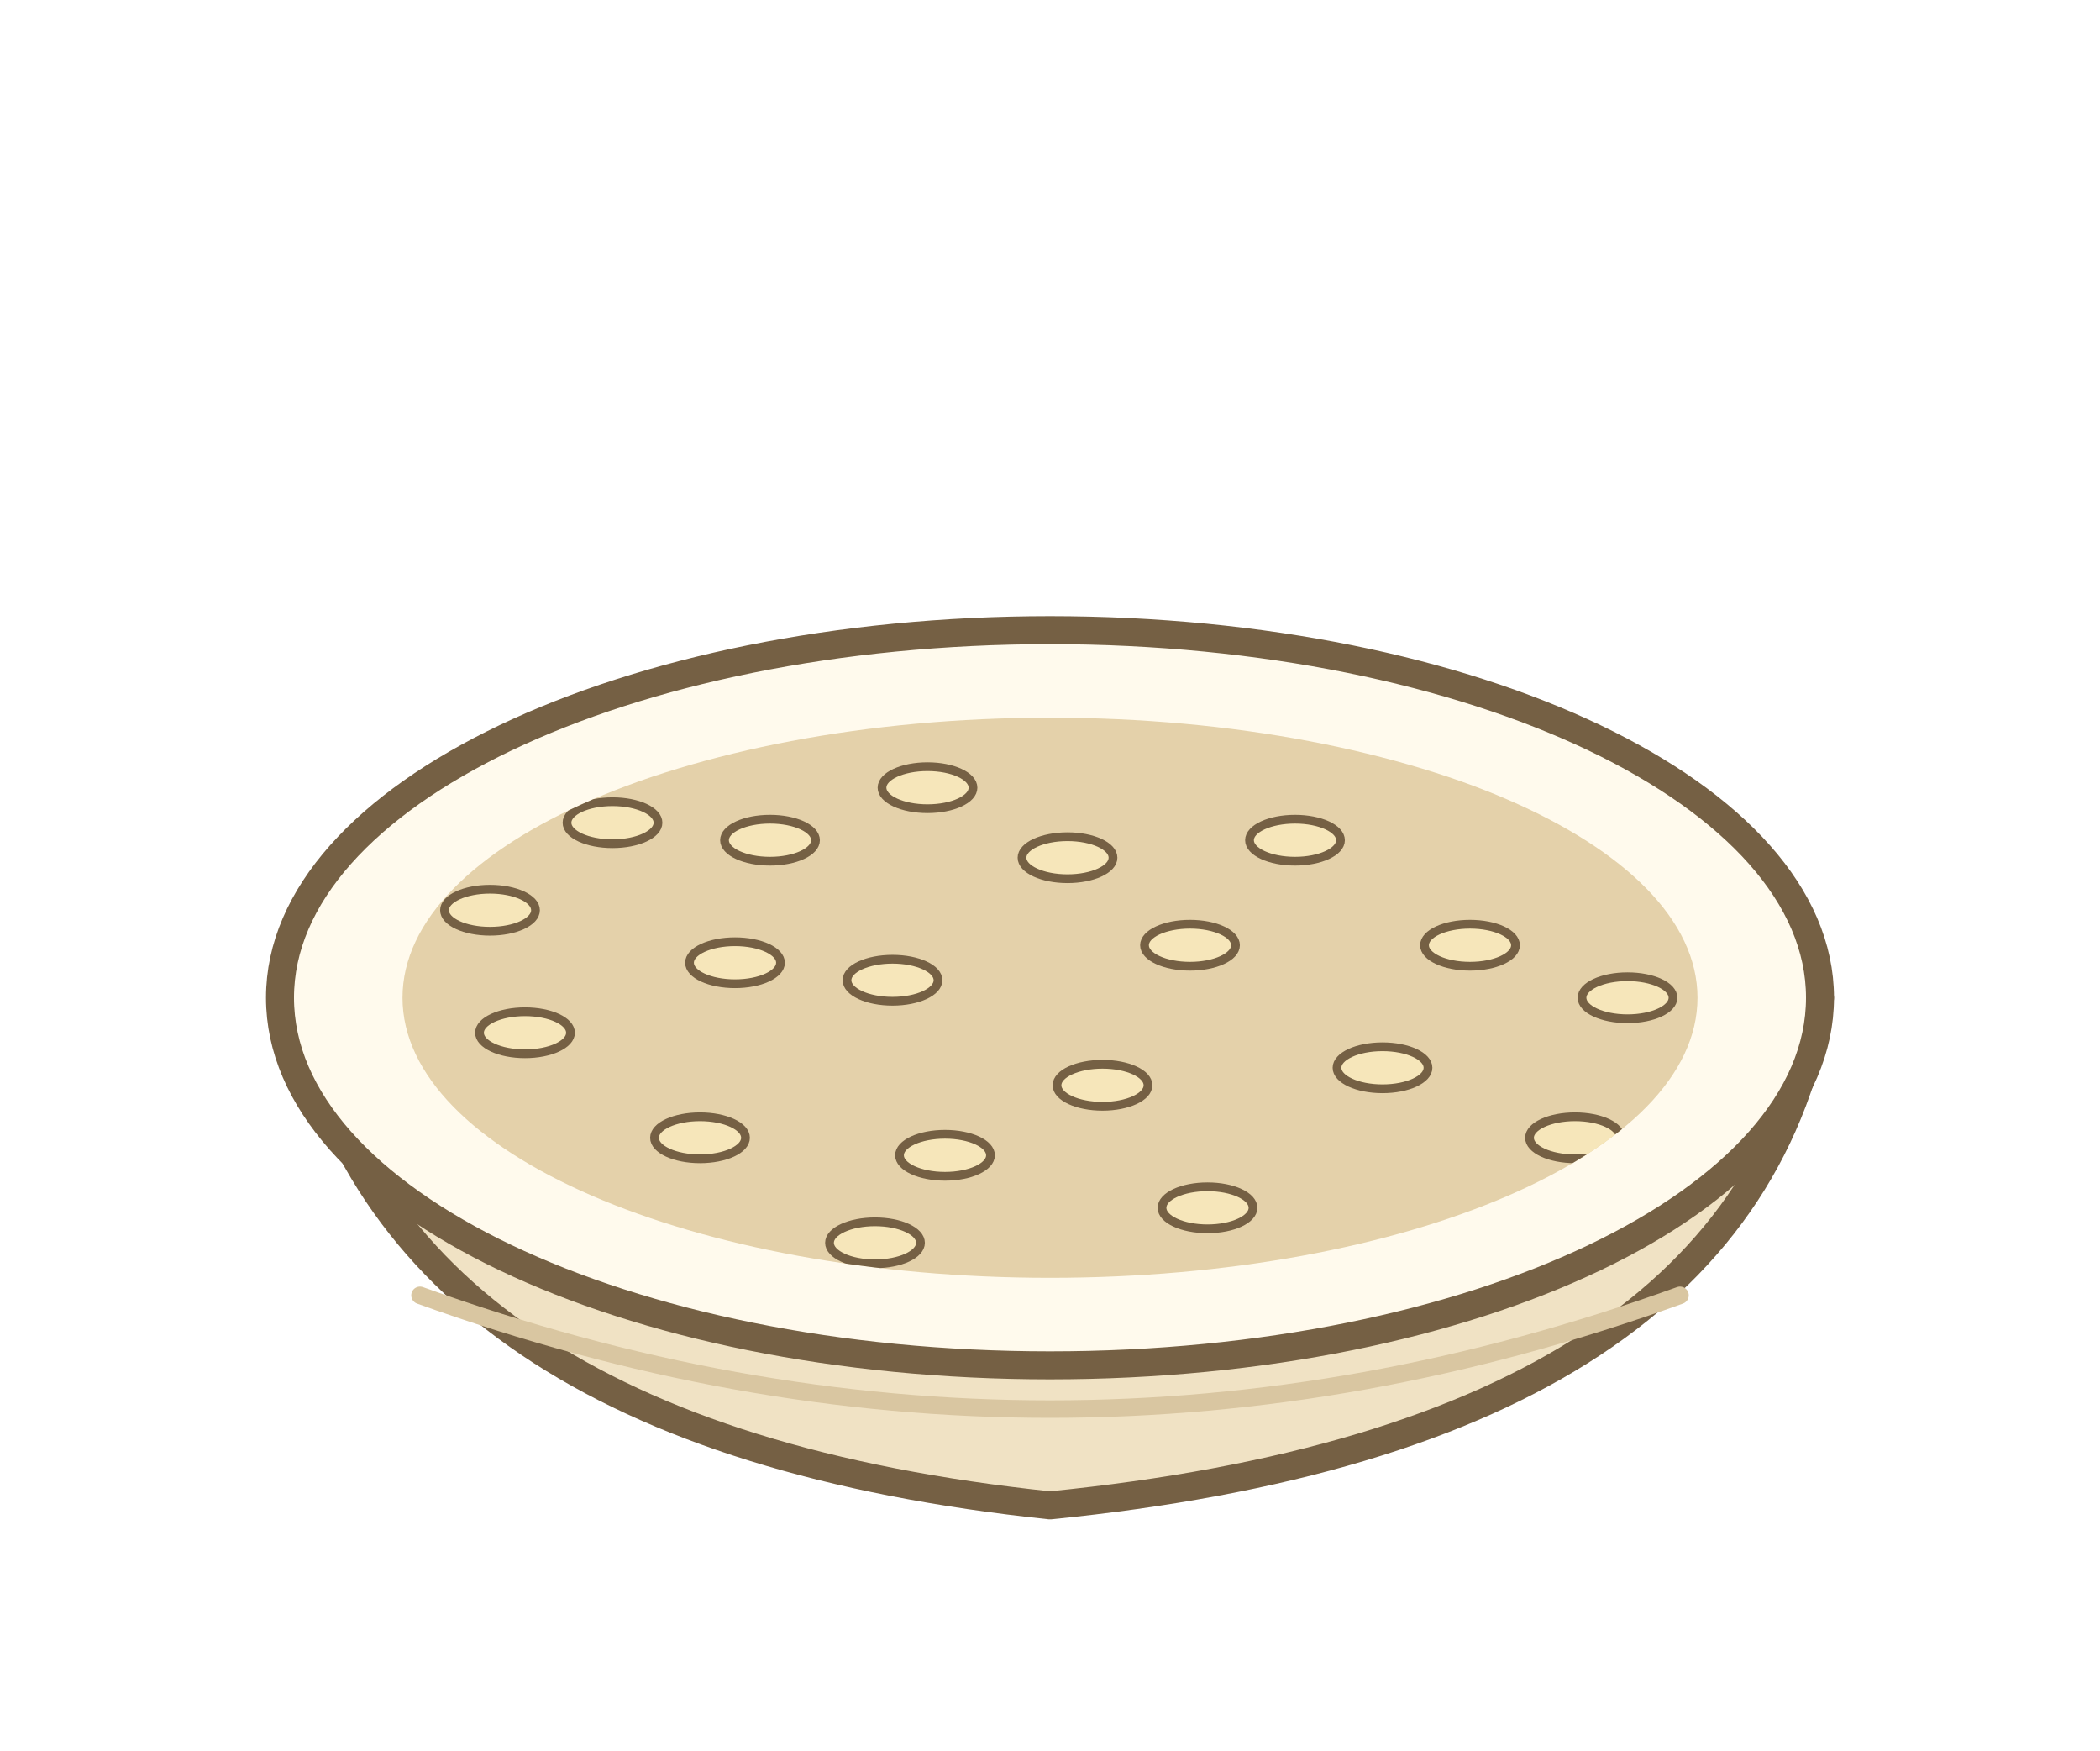
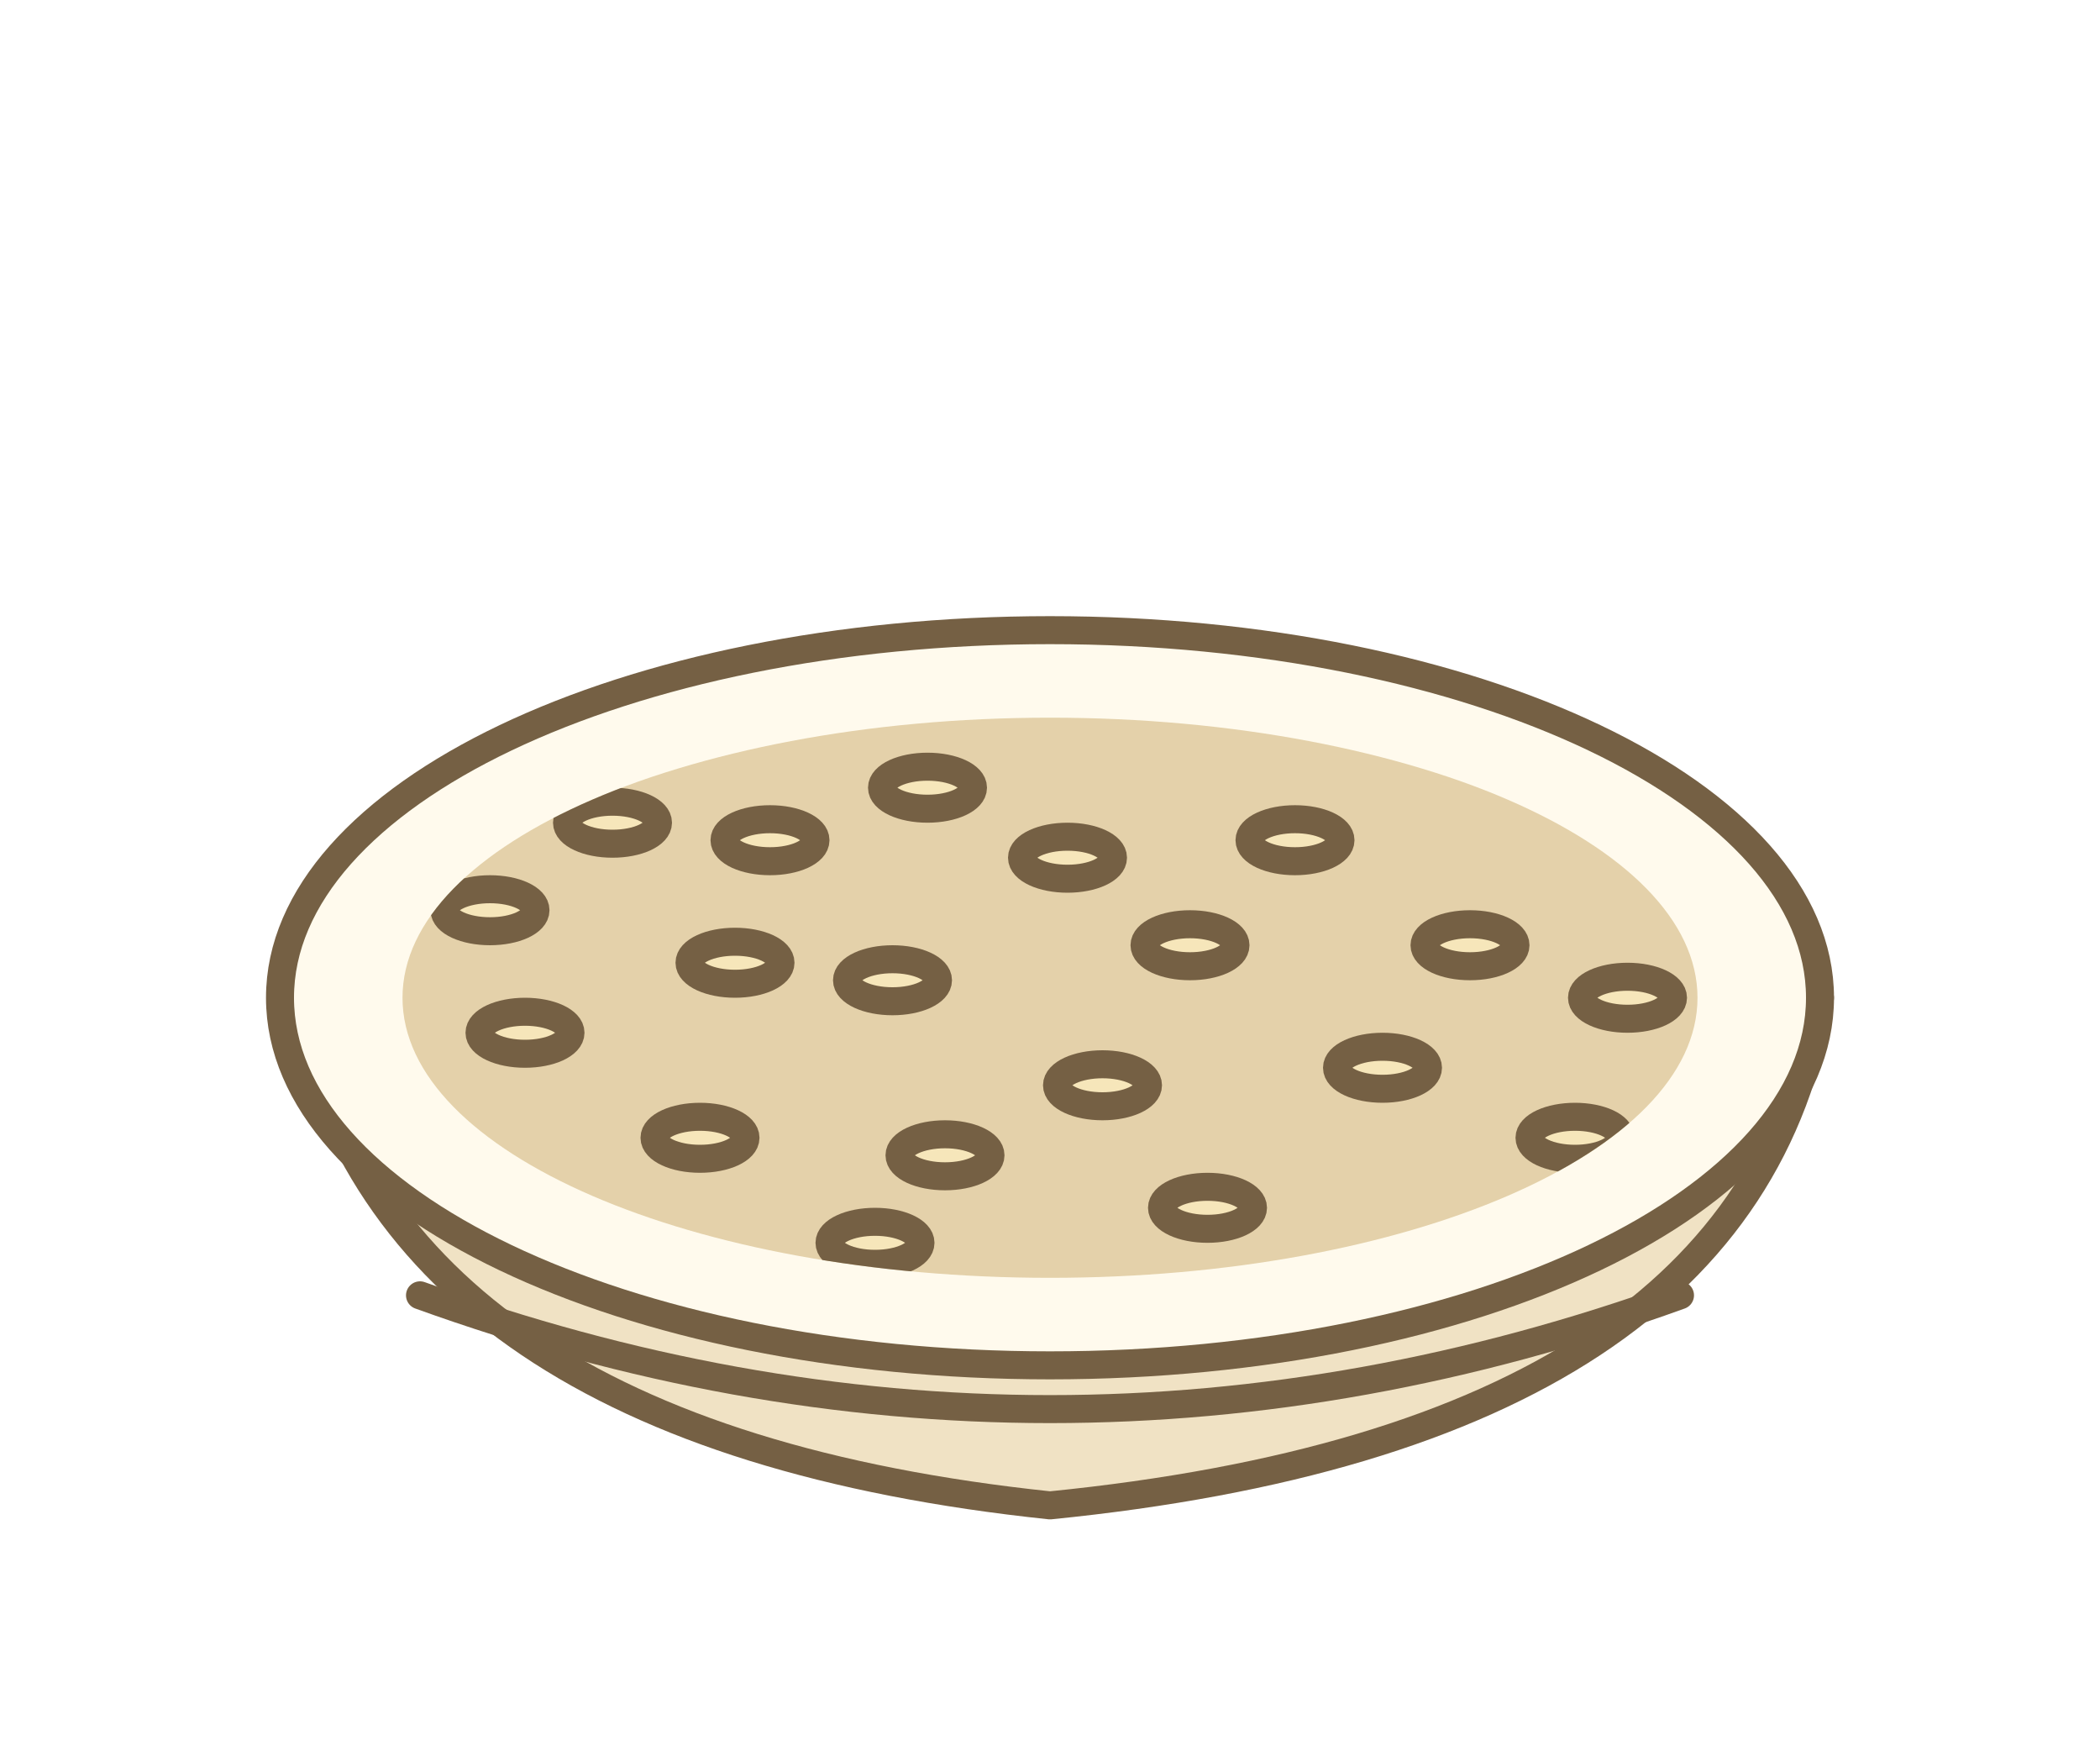
<svg xmlns="http://www.w3.org/2000/svg" width="120" height="100" viewBox="0 0 120 100">
  <g stroke-linecap="round" stroke-linejoin="round">
-     <path d="M17 57 Q22 82 60 86 Q100 82 104 57Z" fill="#F0E2C4" stroke="#756044" stroke-width="1.6" />
-     <ellipse cx="60" cy="57" rx="44" ry="21" fill="#FFFAED" stroke="#756044" stroke-width="1.6" />
+     <path d="M17 57 Q22 82 60 86 Q100 82 104 57Z" fill="#F0E2C4" stroke="#756044" stroke-width="1.6" stroke-linecap="round" stroke-linejoin="round" />
+     <ellipse cx="60" cy="57" rx="44" ry="21" fill="#FFFAED" stroke="#756044" stroke-width="1.6" stroke-linecap="round" stroke-linejoin="round" />
    <defs>
      <clipPath id="food-I181">
        <ellipse cx="60" cy="57" rx="37" ry="16" />
      </clipPath>
    </defs>
    <g clip-path="url(#food-I181)">
      <ellipse cx="60" cy="58" rx="38" ry="17" fill="#E4D1AA" stroke="none" stroke-width="0" />
-       <ellipse cx="28" cy="52" rx="2.6" ry="1.2" fill="#F6E6BA" stroke="#756044" stroke-width="0.5" />
-       <ellipse cx="35" cy="47" rx="2.6" ry="1.2" fill="#F6E6BA" stroke="#756044" stroke-width="0.5" />
-       <ellipse cx="44" cy="48" rx="2.6" ry="1.2" fill="#F6E6BA" stroke="#756044" stroke-width="0.5" />
-       <ellipse cx="53" cy="45" rx="2.6" ry="1.2" fill="#F6E6BA" stroke="#756044" stroke-width="0.5" />
-       <ellipse cx="61" cy="49" rx="2.6" ry="1.2" fill="#F6E6BA" stroke="#756044" stroke-width="0.5" />
-       <ellipse cx="74" cy="48" rx="2.6" ry="1.2" fill="#F6E6BA" stroke="#756044" stroke-width="0.5" />
-       <ellipse cx="84" cy="54" rx="2.6" ry="1.2" fill="#F6E6BA" stroke="#756044" stroke-width="0.5" />
-       <ellipse cx="93" cy="57" rx="2.6" ry="1.2" fill="#F6E6BA" stroke="#756044" stroke-width="0.5" />
-       <ellipse cx="30" cy="59" rx="2.6" ry="1.2" fill="#F6E6BA" stroke="#756044" stroke-width="0.5" />
-       <ellipse cx="42" cy="55" rx="2.6" ry="1.2" fill="#F6E6BA" stroke="#756044" stroke-width="0.5" />
-       <ellipse cx="51" cy="56" rx="2.6" ry="1.2" fill="#F6E6BA" stroke="#756044" stroke-width="0.5" />
-       <ellipse cx="68" cy="54" rx="2.6" ry="1.2" fill="#F6E6BA" stroke="#756044" stroke-width="0.5" />
-       <ellipse cx="79" cy="61" rx="2.6" ry="1.2" fill="#F6E6BA" stroke="#756044" stroke-width="0.5" />
-       <ellipse cx="90" cy="65" rx="2.6" ry="1.2" fill="#F6E6BA" stroke="#756044" stroke-width="0.5" />
-       <ellipse cx="40" cy="65" rx="2.6" ry="1.2" fill="#F6E6BA" stroke="#756044" stroke-width="0.5" />
-       <ellipse cx="54" cy="66" rx="2.6" ry="1.2" fill="#F6E6BA" stroke="#756044" stroke-width="0.5" />
-       <ellipse cx="63" cy="62" rx="2.6" ry="1.2" fill="#F6E6BA" stroke="#756044" stroke-width="0.5" />
-       <ellipse cx="69" cy="69" rx="2.6" ry="1.2" fill="#F6E6BA" stroke="#756044" stroke-width="0.5" />
-       <ellipse cx="50" cy="71" rx="2.6" ry="1.2" fill="#F6E6BA" stroke="#756044" stroke-width="0.5" />
+       <ellipse cx="28" cy="52" rx="2.6" ry="1.2" fill="#F6E6BA" stroke="#756044" stroke-width="1.6" stroke-linecap="round" stroke-linejoin="round" />
+       <ellipse cx="35" cy="47" rx="2.6" ry="1.2" fill="#F6E6BA" stroke="#756044" stroke-width="1.6" stroke-linecap="round" stroke-linejoin="round" />
+       <ellipse cx="44" cy="48" rx="2.6" ry="1.2" fill="#F6E6BA" stroke="#756044" stroke-width="1.6" stroke-linecap="round" stroke-linejoin="round" />
+       <ellipse cx="53" cy="45" rx="2.6" ry="1.2" fill="#F6E6BA" stroke="#756044" stroke-width="1.6" stroke-linecap="round" stroke-linejoin="round" />
+       <ellipse cx="61" cy="49" rx="2.6" ry="1.2" fill="#F6E6BA" stroke="#756044" stroke-width="1.6" stroke-linecap="round" stroke-linejoin="round" />
+       <ellipse cx="74" cy="48" rx="2.6" ry="1.2" fill="#F6E6BA" stroke="#756044" stroke-width="1.6" stroke-linecap="round" stroke-linejoin="round" />
+       <ellipse cx="84" cy="54" rx="2.6" ry="1.2" fill="#F6E6BA" stroke="#756044" stroke-width="1.6" stroke-linecap="round" stroke-linejoin="round" />
+       <ellipse cx="93" cy="57" rx="2.6" ry="1.2" fill="#F6E6BA" stroke="#756044" stroke-width="1.6" stroke-linecap="round" stroke-linejoin="round" />
+       <ellipse cx="30" cy="59" rx="2.6" ry="1.2" fill="#F6E6BA" stroke="#756044" stroke-width="1.6" stroke-linecap="round" stroke-linejoin="round" />
+       <ellipse cx="42" cy="55" rx="2.6" ry="1.2" fill="#F6E6BA" stroke="#756044" stroke-width="1.6" stroke-linecap="round" stroke-linejoin="round" />
+       <ellipse cx="51" cy="56" rx="2.6" ry="1.2" fill="#F6E6BA" stroke="#756044" stroke-width="1.6" stroke-linecap="round" stroke-linejoin="round" />
+       <ellipse cx="68" cy="54" rx="2.6" ry="1.2" fill="#F6E6BA" stroke="#756044" stroke-width="1.6" stroke-linecap="round" stroke-linejoin="round" />
+       <ellipse cx="79" cy="61" rx="2.6" ry="1.2" fill="#F6E6BA" stroke="#756044" stroke-width="1.6" stroke-linecap="round" stroke-linejoin="round" />
+       <ellipse cx="90" cy="65" rx="2.6" ry="1.2" fill="#F6E6BA" stroke="#756044" stroke-width="1.6" stroke-linecap="round" stroke-linejoin="round" />
+       <ellipse cx="40" cy="65" rx="2.6" ry="1.2" fill="#F6E6BA" stroke="#756044" stroke-width="1.6" stroke-linecap="round" stroke-linejoin="round" />
+       <ellipse cx="54" cy="66" rx="2.6" ry="1.2" fill="#F6E6BA" stroke="#756044" stroke-width="1.6" stroke-linecap="round" stroke-linejoin="round" />
+       <ellipse cx="63" cy="62" rx="2.6" ry="1.2" fill="#F6E6BA" stroke="#756044" stroke-width="1.6" stroke-linecap="round" stroke-linejoin="round" />
+       <ellipse cx="69" cy="69" rx="2.6" ry="1.2" fill="#F6E6BA" stroke="#756044" stroke-width="1.6" stroke-linecap="round" stroke-linejoin="round" />
+       <ellipse cx="50" cy="71" rx="2.6" ry="1.2" fill="#F6E6BA" stroke="#756044" stroke-width="1.6" stroke-linecap="round" stroke-linejoin="round" />
    </g>
-     <path d="M24 74 Q60 87 96 74" fill="none" stroke="#D9C6A1" stroke-width="1" />
+     <path d="M24 74 Q60 87 96 74" fill="none" stroke="#756044" stroke-width="1.6" stroke-linecap="round" stroke-linejoin="round" />
  </g>
</svg>
